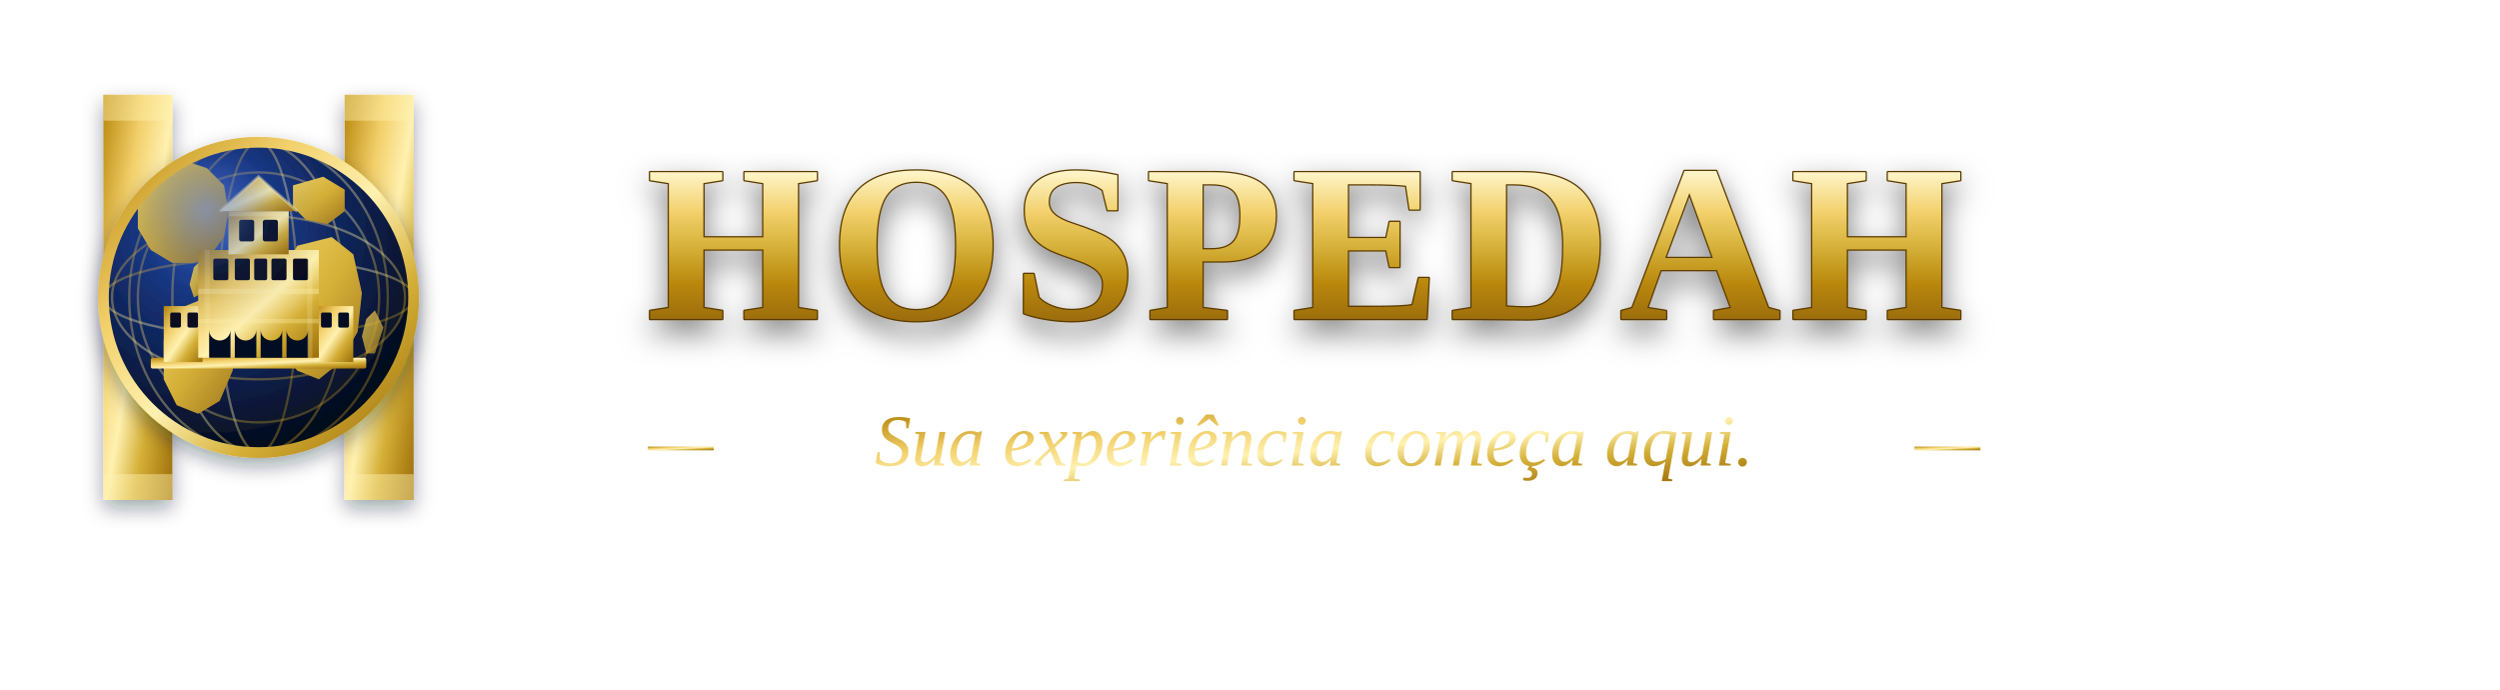
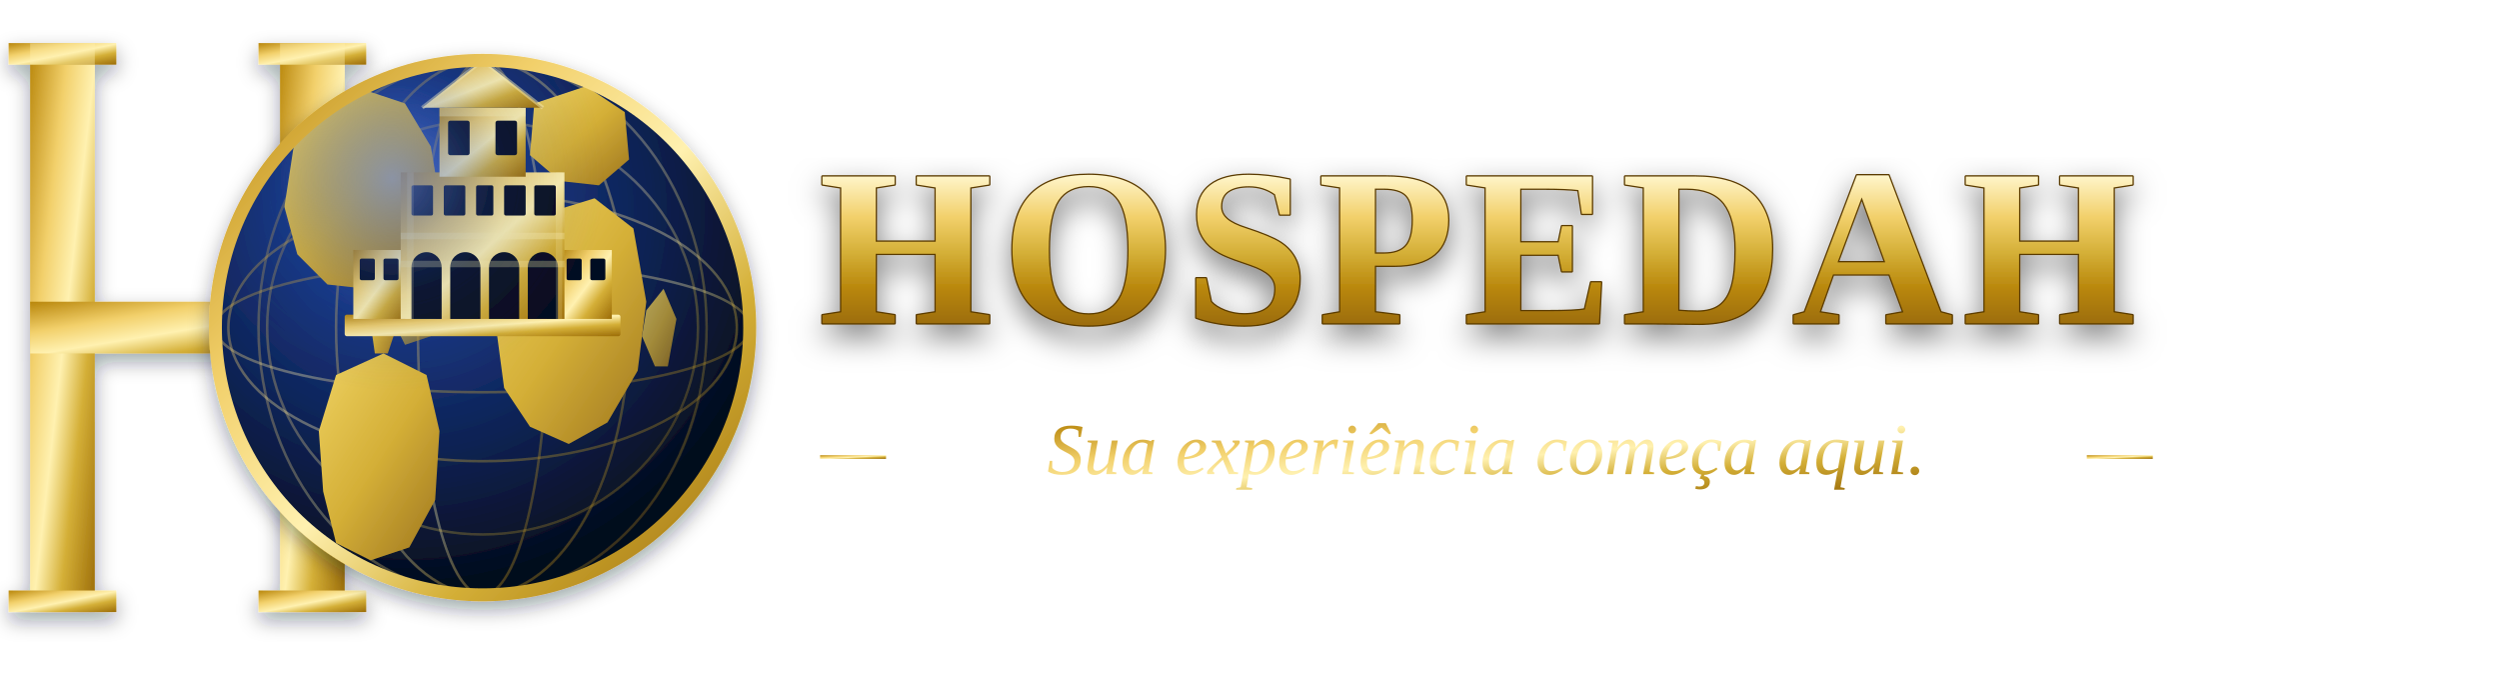
<svg xmlns="http://www.w3.org/2000/svg" width="580" height="160" viewBox="0 0 580 160" preserveAspectRatio="xMidYMid meet" role="img" aria-labelledby="logoTitle logoDesc">
  <defs>
    <linearGradient id="goldMetal" x1="0%" y1="0%" x2="100%" y2="100%">
      <stop offset="0%" stop-color="#B8860B" />
      <stop offset="30%" stop-color="#F2D06B" />
      <stop offset="52%" stop-color="#FFF1B0" />
      <stop offset="72%" stop-color="#D4AF37" />
      <stop offset="100%" stop-color="#9B6C08" />
    </linearGradient>
    <linearGradient id="goldText" x1="0%" y1="0%" x2="0%" y2="100%">
      <stop offset="0%" stop-color="#FFF6CC" />
      <stop offset="28%" stop-color="#F2D06B" />
      <stop offset="52%" stop-color="#D4AF37" />
      <stop offset="76%" stop-color="#B8860B" />
      <stop offset="100%" stop-color="#9B6C08" />
    </linearGradient>
    <linearGradient id="goldSoft" x1="0%" y1="0%" x2="100%" y2="0%">
      <stop offset="0%" stop-color="#F7DF8A" />
      <stop offset="100%" stop-color="#D4AF37" />
    </linearGradient>
    <linearGradient id="goldContinent" x1="5%" y1="0%" x2="95%" y2="100%">
      <stop offset="0%" stop-color="#EDD060" />
      <stop offset="50%" stop-color="#D4AF37" />
      <stop offset="100%" stop-color="#A07820" />
    </linearGradient>
    <radialGradient id="navyDepth" cx="36%" cy="28%" r="72%" gradientUnits="objectBoundingBox">
      <stop offset="0%" stop-color="#2A4FA8" />
      <stop offset="30%" stop-color="#163580" />
      <stop offset="65%" stop-color="#0E2150" />
      <stop offset="100%" stop-color="#040C1A" />
    </radialGradient>
    <radialGradient id="sphereGlow" cx="33%" cy="22%" r="40%" gradientUnits="objectBoundingBox">
      <stop offset="0%" stop-color="#6888E0" stop-opacity="0.65" />
      <stop offset="55%" stop-color="#3058B8" stop-opacity="0.12" />
      <stop offset="100%" stop-color="#1E3870" stop-opacity="0" />
    </radialGradient>
    <filter id="softShadow" x="-30%" y="-30%" width="160%" height="180%">
      <feDropShadow dx="0" dy="2" stdDeviation="2.4" flood-color="#091429" flood-opacity="0.38" />
    </filter>
    <filter id="textShadow" x="-5%" y="-20%" width="120%" height="160%">
      <feDropShadow dx="0" dy="3" stdDeviation="3.5" flood-color="#000000" flood-opacity="0.50" />
    </filter>
    <clipPath id="globeClip">
-       <circle cx="42" cy="38" r="36" />
+       <circle cx="112" cy="76" r="62" />
    </clipPath>
  </defs>
  <g filter="url(#softShadow)">
-     <path d="M24 22h16v94H24z" fill="url(#goldMetal)" />
-     <path d="M80 22h16v94H80z" fill="url(#goldMetal)" />
-     <path d="M24 22h16v6H24zm0 88h16v6H24zm56-88h16v6H80zm0 88h16v6H80z" fill="#FFF1B0" opacity="0.45" />
+     <rect x="7" y="10" width="15" height="132" fill="url(#goldMetal)" />
+     <rect x="65" y="10" width="15" height="132" fill="url(#goldMetal)" />
+     <rect x="7" y="70" width="73" height="12" fill="url(#goldMetal)" />
+     <rect x="2" y="10" width="25" height="5" fill="url(#goldMetal)" />
+     <rect x="60" y="10" width="25" height="5" fill="url(#goldMetal)" />
+     <rect x="2" y="137" width="25" height="5" fill="url(#goldMetal)" />
+     <rect x="60" y="137" width="25" height="5" fill="url(#goldMetal)" />
+     <rect x="7" y="10" width="15" height="5" fill="#FFF1B0" opacity="0.40" />
+     <rect x="65" y="10" width="15" height="5" fill="#FFF1B0" opacity="0.40" />
  </g>
-   <g transform="translate(18 31)" filter="url(#softShadow)">
-     <circle cx="42" cy="38" r="36" fill="url(#navyDepth)" />
+   <g filter="url(#softShadow)">
+     <circle cx="112" cy="76" r="62" fill="url(#navyDepth)" />
    <g clip-path="url(#globeClip)" stroke="url(#goldMetal)" fill="none">
-       <ellipse cx="42" cy="38" rx="9" ry="36" stroke-width="0.55" opacity="0.38" />
-       <ellipse cx="42" cy="38" rx="20" ry="36" stroke-width="0.55" opacity="0.38" />
-       <ellipse cx="42" cy="38" rx="30" ry="36" stroke-width="0.55" opacity="0.35" />
-       <ellipse cx="42" cy="38" rx="36" ry="9" stroke-width="0.55" opacity="0.38" />
-       <ellipse cx="42" cy="38" rx="34" ry="19" stroke-width="0.55" opacity="0.38" />
-       <ellipse cx="42" cy="38" rx="28" ry="29" stroke-width="0.55" opacity="0.35" />
+       <ellipse cx="112" cy="76" rx="15" ry="62" stroke-width="0.6" opacity="0.35" />
+       <ellipse cx="112" cy="76" rx="34" ry="62" stroke-width="0.6" opacity="0.35" />
+       <ellipse cx="112" cy="76" rx="52" ry="62" stroke-width="0.6" opacity="0.30" />
+       <ellipse cx="112" cy="76" rx="62" ry="15" stroke-width="0.6" opacity="0.35" />
+       <ellipse cx="112" cy="76" rx="59" ry="31" stroke-width="0.6" opacity="0.35" />
+       <ellipse cx="112" cy="76" rx="50" ry="48" stroke-width="0.6" opacity="0.30" />
    </g>
-     <line x1="6" y1="38" x2="78" y2="38" stroke="url(#goldMetal)" stroke-width="6.5" opacity="1" clip-path="url(#globeClip)" />
+     <line x1="50" y1="76" x2="174" y2="76" stroke="url(#goldMetal)" stroke-width="12" clip-path="url(#globeClip)" />
    <g clip-path="url(#globeClip)" fill="url(#goldContinent)">
-       <path d="M18 8 L24 6 L30 8 L34 12 L35 18 L34 24 L31 28 L27 30 L22 30 L17 27 L14 22 L14 16 L16 10 Z" />
-       <path d="M28 30 L30 33 L29 37 L27 38 L26 35 L27 31 Z" />
-       <path d="M25 40 L30 38 L35 41 L37 47 L36 55 L33 62 L28 65 L23 63 L20 57 L20 48 Z" />
-       <path d="M30 35 L33 34 L34 36 L31 37 Z" opacity="0.65" />
-       <path d="M50 12 L57 10 L62 13 L62 18 L58 21 L53 20 L50 17 Z" />
-       <path d="M51 26 L59 24 L64 28 L66 37 L65 46 L61 53 L56 57 L51 55 L47 50 L46 40 L48 31 Z" />
-       <path d="M67 43 L69 41 L71 45 L69 51 L67 51 L66 47 Z" opacity="0.75" />
+       <path d="M70 24 L82 20 L94 24 L100 34 L102 46 L100 58 L94 64 L85 67 L76 66 L69 59 L66 48 L68 35 Z" />
+       <path d="M88 67 L92 76 L90 82 L87 82 L86 75 L87 67 Z" />
+       <path d="M78 87 L89 82 L99 87 L102 100 L101 116 L95 127 L86 130 L78 126 L75 114 L74 100 Z" />
+       <path d="M92 76 L98 73 L100 78 L94 80 Z" opacity="0.65" />
+       <path d="M124 24 L136 20 L145 26 L146 37 L139 43 L130 42 L123 36 Z" />
+       <path d="M125 50 L138 46 L147 53 L150 70 L148 86 L141 98 L132 103 L123 99 L117 90 L115 75 L118 59 Z" />
+       <path d="M150 72 L154 67 L157 74 L155 85 L152 85 L149 78 Z" opacity="0.75" />
    </g>
    <g clip-path="url(#globeClip)" fill="url(#goldMetal)">
-       <rect x="17" y="52" width="50" height="2.5" rx="0.4" />
-       <rect x="20" y="40" width="9" height="13" />
-       <rect x="21.5" y="41.5" width="2.5" height="3.5" fill="#060E20" rx="0.4" />
-       <rect x="25.5" y="41.5" width="2.5" height="3.5" fill="#060E20" rx="0.4" />
-       <rect x="55" y="40" width="9" height="13" />
-       <rect x="56.5" y="41.5" width="2.5" height="3.5" fill="#060E20" rx="0.4" />
-       <rect x="60.5" y="41.5" width="2.5" height="3.5" fill="#060E20" rx="0.4" />
-       <rect x="28" y="27" width="28" height="25" />
-       <rect x="31.5" y="29" width="3.5" height="5" fill="#060E20" rx="0.4" />
-       <rect x="36.5" y="29" width="3.5" height="5" fill="#060E20" rx="0.4" />
-       <rect x="41" y="29" width="3" height="5" fill="#060E20" rx="0.4" />
-       <rect x="45" y="29" width="3.5" height="5" fill="#060E20" rx="0.4" />
-       <rect x="50" y="29" width="3.5" height="5" fill="#060E20" rx="0.4" />
-       <rect x="28" y="36" width="28" height="1.2" fill="#FFF1B0" opacity="0.35" />
-       <path d="M30.5 52 L30.5 45.5 A2.5 2.5 0 0 0 35.5 45.5 L35.5 52 Z" fill="#060E20" />
-       <path d="M36.5 52 L36.5 45.5 A2.5 2.5 0 0 0 41.5 45.5 L41.5 52 Z" fill="#060E20" />
-       <path d="M42.5 52 L42.5 45.5 A2.5 2.5 0 0 0 47.5 45.5 L47.5 52 Z" fill="#060E20" />
-       <path d="M48.5 52 L48.5 45.5 A2.5 2.5 0 0 0 53.5 45.5 L53.5 52 Z" fill="#060E20" />
-       <rect x="28" y="43" width="28" height="1" fill="#FFF1B0" opacity="0.30" />
-       <rect x="29.5" y="27" width="1.2" height="25" fill="#FFF1B0" opacity="0.20" />
-       <rect x="53.3" y="27" width="1.2" height="25" fill="#FFF1B0" opacity="0.20" />
-       <rect x="35" y="18" width="14" height="10" />
-       <rect x="35" y="18" width="14" height="1.2" fill="#FFF1B0" opacity="0.45" />
-       <rect x="37.5" y="20" width="3.5" height="5" fill="#060E20" rx="0.5" />
-       <rect x="43" y="20" width="3.5" height="5" fill="#060E20" rx="0.5" />
-       <polygon points="33,18 51,18 42,10" />
-       <polyline points="33,18 42,10 51,18" fill="none" stroke="#FFF1B0" stroke-width="0.7" opacity="0.50" />
+       <rect x="80" y="73" width="64" height="5" rx="0.5" />
+       <rect x="82" y="58" width="12" height="16" />
+       <rect x="83.5" y="60" width="3.5" height="5" fill="#060E20" rx="0.4" />
+       <rect x="89" y="60" width="3.5" height="5" fill="#060E20" rx="0.4" />
+       <rect x="130" y="58" width="12" height="16" />
+       <rect x="131.5" y="60" width="3.5" height="5" fill="#060E20" rx="0.4" />
+       <rect x="137" y="60" width="3.5" height="5" fill="#060E20" rx="0.4" />
+       <rect x="93" y="40" width="38" height="34" />
+       <rect x="95.5" y="43" width="5" height="7" fill="#060E20" rx="0.4" />
+       <rect x="103" y="43" width="5" height="7" fill="#060E20" rx="0.4" />
+       <rect x="110.5" y="43" width="4" height="7" fill="#060E20" rx="0.4" />
+       <rect x="117" y="43" width="5" height="7" fill="#060E20" rx="0.4" />
+       <rect x="124" y="43" width="5" height="7" fill="#060E20" rx="0.4" />
+       <rect x="93" y="54" width="38" height="1.5" fill="#FFF1B0" opacity="0.35" />
+       <path d="M95.5 74 L95.5 62 A3.5 3.5 0 0 1 102.5 62 L102.5 74 Z" fill="#060E20" />
+       <path d="M104.5 74 L104.5 62 A3.5 3.5 0 0 1 111.5 62 L111.5 74 Z" fill="#060E20" />
+       <path d="M113.5 74 L113.5 62 A3.5 3.5 0 0 1 120.5 62 L120.5 74 Z" fill="#060E20" />
+       <path d="M122.5 74 L122.5 62 A3.5 3.5 0 0 1 129.5 62 L129.5 74 Z" fill="#060E20" />
+       <rect x="93" y="60.5" width="38" height="1.5" fill="#FFF1B0" opacity="0.30" />
+       <rect x="94.5" y="40" width="1.5" height="34" fill="#FFF1B0" opacity="0.20" />
+       <rect x="129" y="40" width="1.5" height="34" fill="#FFF1B0" opacity="0.20" />
+       <rect x="102" y="25" width="20" height="16" />
+       <rect x="102" y="25" width="20" height="2" fill="#FFF1B0" opacity="0.45" />
+       <rect x="104" y="28" width="5" height="8" fill="#060E20" rx="0.5" />
+       <rect x="115" y="28" width="5" height="8" fill="#060E20" rx="0.5" />
+       <polygon points="98,25 126,25 112,14" />
+       <polyline points="98,25 112,14 126,25" fill="none" stroke="#FFF1B0" stroke-width="0.9" opacity="0.50" />
    </g>
-     <circle cx="42" cy="38" r="36" fill="url(#sphereGlow)" />
-     <circle cx="42" cy="38" r="36" fill="none" stroke="url(#goldMetal)" stroke-width="2.5" />
+     <circle cx="112" cy="76" r="62" fill="url(#sphereGlow)" />
+     <circle cx="112" cy="76" r="62" fill="none" stroke="url(#goldMetal)" stroke-width="3" />
  </g>
-   <text x="150" y="74" fill="url(#goldText)" font-family="Georgia, 'Times New Roman', serif" font-size="52" font-weight="700" letter-spacing="2" filter="url(#textShadow)" paint-order="stroke fill" stroke="#5a3a00" stroke-width="0.6" stroke-linejoin="round">HOSPEDAH</text>
+   <text x="190" y="75" fill="url(#goldText)" font-family="Georgia, 'Times New Roman', serif" font-size="52" font-weight="700" letter-spacing="2" filter="url(#textShadow)" paint-order="stroke fill" stroke="#5a3a00" stroke-width="0.6" stroke-linejoin="round">HOSPEDAH</text>
  <g fill="url(#goldMetal)" font-family="Georgia, 'Times New Roman', serif" font-size="17" font-style="italic" text-anchor="middle">
-     <text x="305" y="108">Sua experiência começa aqui.</text>
-     <text x="158" y="108">—</text>
-     <text x="452" y="108">—</text>
+     <text x="345" y="110">Sua experiência começa aqui.</text>
+     <text x="198" y="110">—</text>
+     <text x="492" y="110">—</text>
  </g>
</svg>
